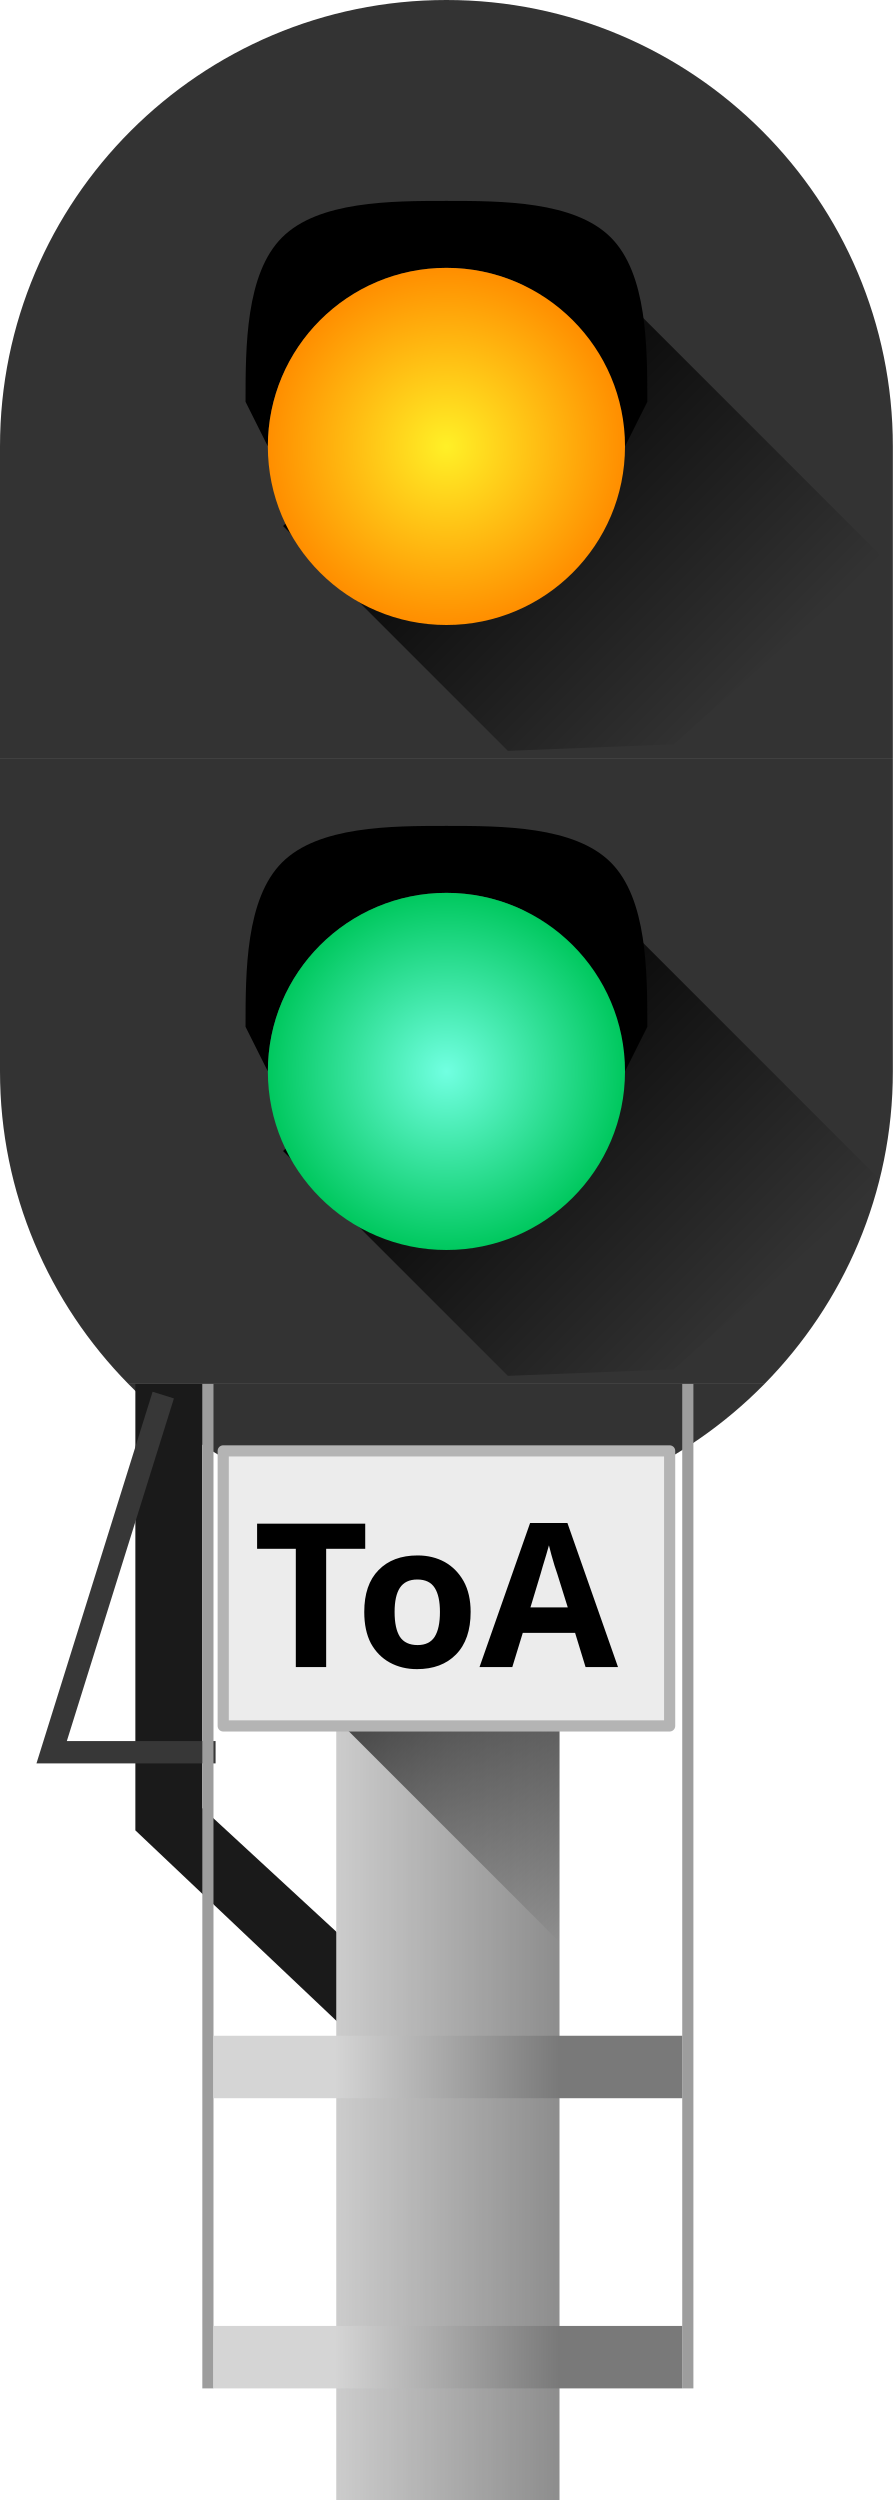
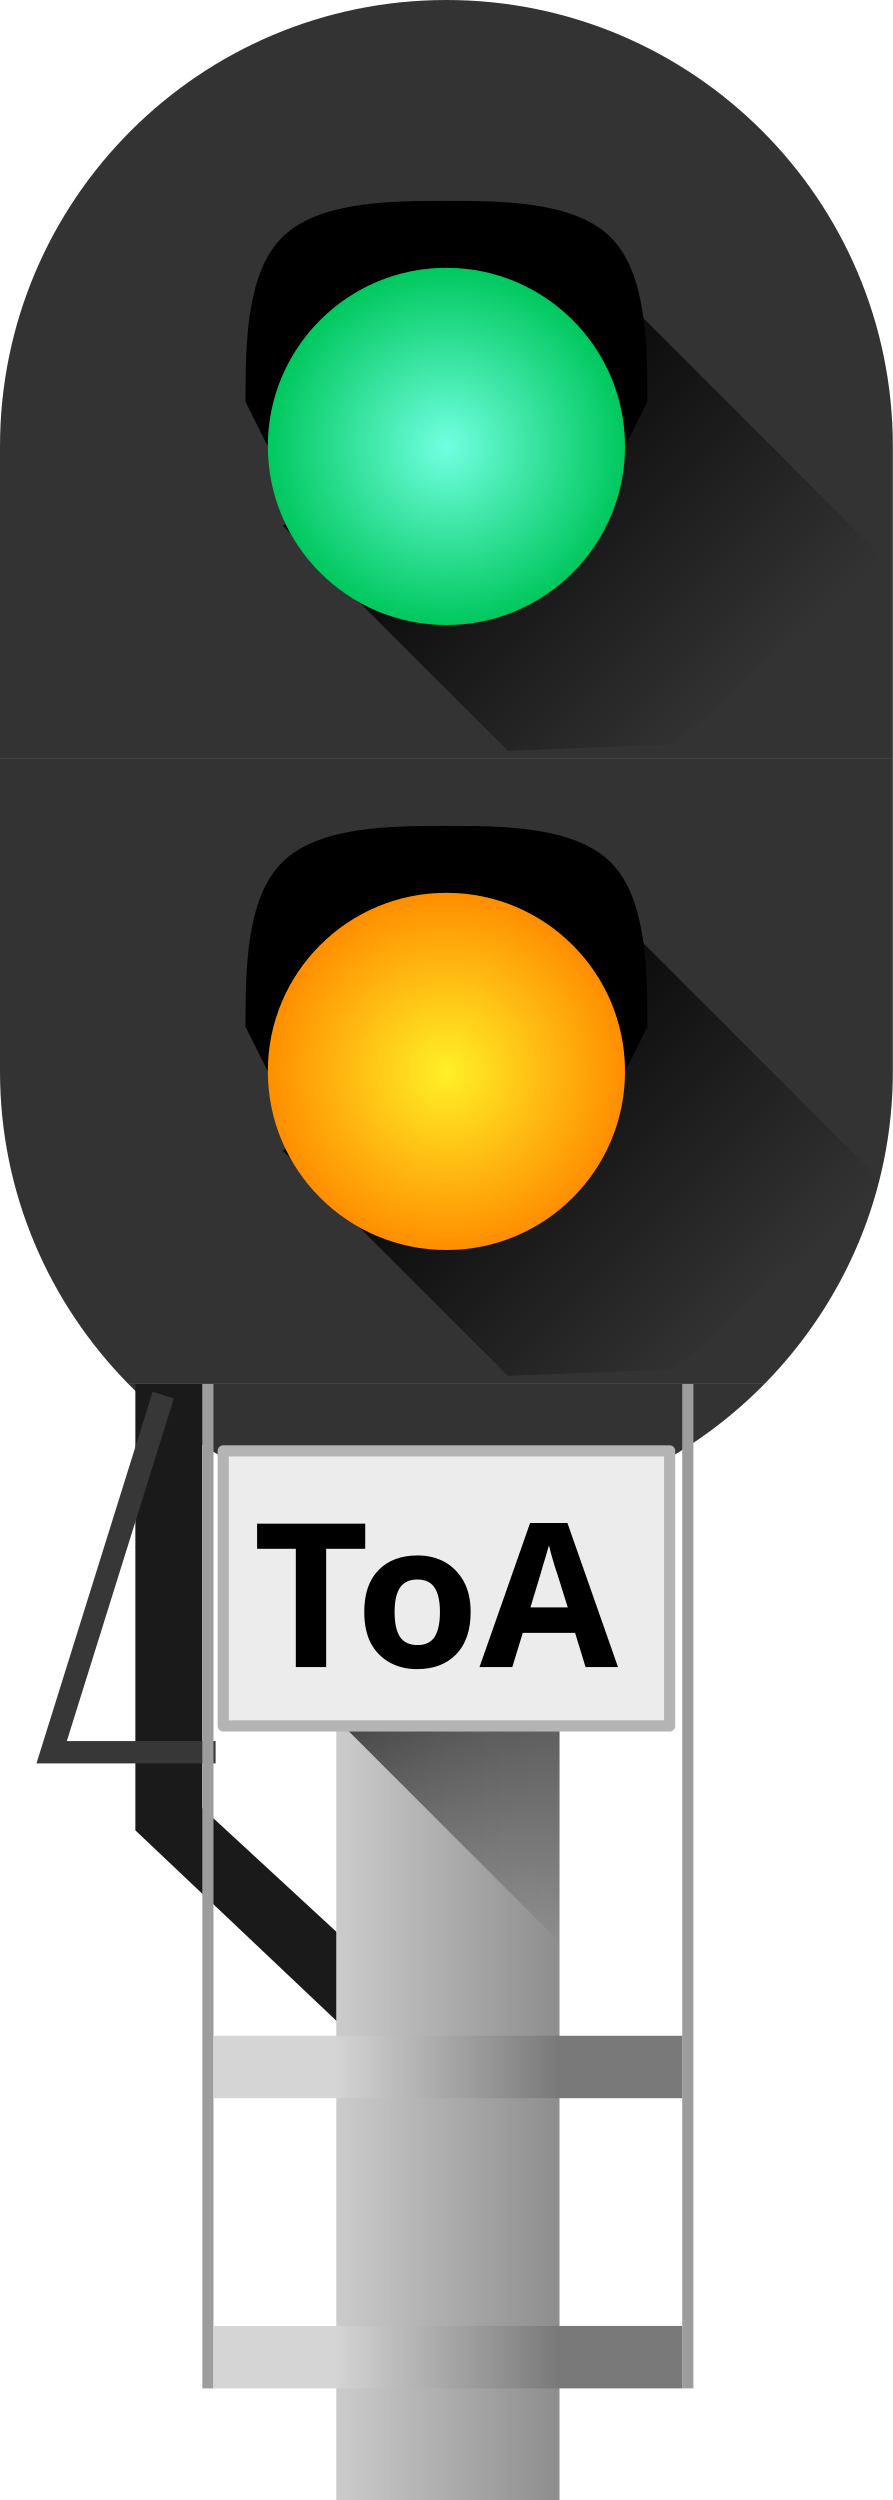
<svg xmlns="http://www.w3.org/2000/svg" xmlns:xlink="http://www.w3.org/1999/xlink" height="112" width="40" id="svg3169" version="1.0" xml:space="preserve">
  <defs id="defs3171">
    <linearGradient id="linearGradient3172">
      <stop style="stop-color:#fff027;stop-opacity:1;" offset="0" id="stop3174" />
      <stop style="stop-color:#ff8e00;stop-opacity:1;" offset="1" id="stop3176" />
    </linearGradient>
    <linearGradient id="linearGradient3203">
      <stop style="stop-color:#000000;stop-opacity:1;" offset="0" id="stop3205" />
      <stop style="stop-color:#000000;stop-opacity:0;" offset="1" id="stop3207" />
    </linearGradient>
    <linearGradient id="linearGradient4129">
      <stop style="stop-color:#71ffe1;stop-opacity:1;" offset="0" id="stop4131" />
      <stop style="stop-color:#00c85e;stop-opacity:1;" offset="1" id="stop4133" />
    </linearGradient>
-     <linearGradient xlink:href="#linearGradient3203" id="linearGradient3209" x1="8" y1="20" x2="8" y2="40" gradientUnits="userSpaceOnUse" gradientTransform="matrix(0.7954951,-0.7954951,0.7071068,0.7071068,3.54025,14.4244)" />
-     <linearGradient xlink:href="#linearGradient3203" id="linearGradient3254" gradientUnits="userSpaceOnUse" gradientTransform="matrix(0.7954951,-0.7954951,0.7071068,0.7071068,3.54025,14.4244)" x1="8" y1="20" x2="8" y2="40" />
-     <radialGradient xlink:href="#linearGradient4129" id="radialGradient3272" cx="111.071" cy="70.219" fx="111.071" fy="70.219" r="13.929" gradientUnits="userSpaceOnUse" gradientTransform="matrix(0.574359,0,0,0.574359,-38.79487,-5.516768)" />
-     <radialGradient xlink:href="#linearGradient3172" id="radialGradient3178-1" cx="111.071" cy="70.219" fx="111.071" fy="70.219" r="13.929" gradientUnits="userSpaceOnUse" />
    <linearGradient id="linearGradient7495">
      <stop style="stop-color:#d5d5d5;stop-opacity:1;" offset="0" id="stop7497" />
      <stop style="stop-color:#797979;stop-opacity:1;" offset="1" id="stop7499" />
    </linearGradient>
    <linearGradient id="linearGradient3444">
      <stop id="stop3446" offset="0" style="stop-color:#000000;stop-opacity:0;" />
      <stop id="stop3448" offset="1" style="stop-color:#000000;stop-opacity:0.309;" />
    </linearGradient>
    <linearGradient id="linearGradient3150">
      <stop style="stop-color:#000000;stop-opacity:0.68;" offset="0" id="stop3152" />
      <stop style="stop-color:#000000;stop-opacity:0;" offset="1" id="stop3154" />
    </linearGradient>
    <linearGradient xlink:href="#linearGradient7495" id="linearGradient7493" x1="19.915" y1="43.601" x2="29.995" y2="43.601" gradientUnits="userSpaceOnUse" />
    <linearGradient xlink:href="#linearGradient7495" id="linearGradient7544" gradientUnits="userSpaceOnUse" gradientTransform="translate(0,-13)" x1="19.915" y1="43.601" x2="29.995" y2="43.601" />
    <linearGradient xlink:href="#linearGradient3150" id="linearGradient3241" gradientUnits="userSpaceOnUse" gradientTransform="translate(0,-3)" x1="20" y1="18" x2="30" y2="28" />
    <linearGradient xlink:href="#linearGradient3444" id="linearGradient3244" gradientUnits="userSpaceOnUse" gradientTransform="matrix(1,0,0,1.09375,0,-4.6875)" x1="20" y1="34" x2="30" y2="34" />
+     <radialGradient xlink:href="#linearGradient4129" id="radialGradient3170" cx="111.071" cy="70.219" fx="111.071" fy="70.219" r="13.929" gradientUnits="userSpaceOnUse" spreadMethod="pad" />
+     <linearGradient xlink:href="#linearGradient3203" id="linearGradient368" gradientUnits="userSpaceOnUse" gradientTransform="matrix(0.7954951,-0.7954951,0.7071068,0.7071068,3.54025,14.4244)" x1="8" y1="20" x2="8" y2="40" />
+     <radialGradient xlink:href="#linearGradient3172" id="radialGradient3272" cx="111.071" cy="70.219" fx="111.071" fy="70.219" r="13.929" gradientUnits="userSpaceOnUse" />
+     <linearGradient xlink:href="#linearGradient3203" id="linearGradient438" gradientUnits="userSpaceOnUse" gradientTransform="matrix(0.7954951,-0.7954951,0.7071068,0.7071068,3.54025,14.4244)" x1="8" y1="20" x2="8" y2="40" />
  </defs>
  <g id="layer1" transform="translate(-5,13.18567)">
-     <path style="color:#000000;display:inline;overflow:visible;visibility:visible;fill:#333333;fill-opacity:1;fill-rule:nonzero;stroke:none;stroke-width:2;stroke-linecap:butt;stroke-linejoin:round;stroke-miterlimit:4;stroke-dashoffset:0;stroke-opacity:1;marker:none;marker-start:none;marker-mid:none;marker-end:none;enable-background:accumulate" d="m 5,20.814 v 14 c 0,5.457 2.203,10.39 5.75,14 h 28.5 c 3.547,-3.61 5.75,-8.543 5.75,-14 V 20.814 Z" id="path3513" />
-     <g id="g3250" transform="translate(0,9.814329)">
-       <path id="path3185" d="m 25,14 c -2.484,0 -5.734,0.008 -7.363,1.637 C 16.008,17.266 16,20.516 16,23 l 1,2 c 0,-4.416 3.584,-8 8,-8 4.416,0 8,3.584 8,8 l 1,-2 C 34,20.516 33.992,17.266 32.363,15.637 30.734,14.008 27.484,14 25,14 Z" style="color:#000000;display:inline;overflow:visible;visibility:visible;opacity:1;fill:#000000;fill-opacity:1;fill-rule:nonzero;stroke:none;stroke-width:2;stroke-linecap:butt;stroke-linejoin:round;stroke-miterlimit:4;stroke-dasharray:none;stroke-dashoffset:0;stroke-opacity:1;marker:none;marker-start:none;marker-mid:none;marker-end:none;enable-background:accumulate" />
-       <path id="rect3192" d="M 30.41,15.839 44.552,29.981 35.188,38.345 27.753,38.638 17.682,28.567 Z" style="color:#000000;display:inline;overflow:visible;visibility:visible;fill:url(#linearGradient3254);fill-opacity:1;fill-rule:nonzero;stroke:none;stroke-width:2;stroke-linecap:butt;stroke-linejoin:round;stroke-miterlimit:4;stroke-dashoffset:0;stroke-opacity:1;marker:none;marker-start:none;marker-mid:none;marker-end:none;enable-background:accumulate" />
-     </g>
-     <circle style="color:#000000;display:inline;overflow:visible;visibility:visible;opacity:1;fill:url(#radialGradient3272);fill-opacity:1;fill-rule:nonzero;stroke:none;stroke-width:1;stroke-linecap:butt;stroke-linejoin:miter;stroke-miterlimit:4;stroke-dasharray:none;stroke-dashoffset:0;stroke-opacity:1;marker:none;marker-start:none;marker-mid:none;marker-end:none;enable-background:accumulate" id="path3140" cx="25" cy="34.814" r="8" />
-     <g id="layer1-3" transform="translate(1e-6,-19.18567)">
-       <path style="color:#000000;display:inline;overflow:visible;visibility:visible;fill:#333333;fill-opacity:1;fill-rule:nonzero;stroke:none;stroke-width:2;stroke-linecap:butt;stroke-linejoin:round;stroke-miterlimit:4;stroke-dashoffset:0;stroke-opacity:1;marker:none;marker-start:none;marker-mid:none;marker-end:none;enable-background:accumulate" d="M 5,40 V 26 c 0,-11.04 8.96,-20 20,-20 11.04,0 20,8.96 20,20 v 14" id="path3177" />
-       <g id="g3250-6" transform="translate(0,1)">
-         <path id="path3185-2" d="m 25,14 c -2.484,0 -5.734,0.008 -7.363,1.637 C 16.008,17.266 16,20.516 16,23 l 1,2 c 0,-4.416 3.584,-8 8,-8 4.416,0 8,3.584 8,8 l 1,-2 C 34,20.516 33.992,17.266 32.363,15.637 30.734,14.008 27.484,14 25,14 Z" style="color:#000000;display:inline;overflow:visible;visibility:visible;opacity:1;fill:#000000;fill-opacity:1;fill-rule:nonzero;stroke:none;stroke-width:2;stroke-linecap:butt;stroke-linejoin:round;stroke-miterlimit:4;stroke-dasharray:none;stroke-dashoffset:0;stroke-opacity:1;marker:none;marker-start:none;marker-mid:none;marker-end:none;enable-background:accumulate" />
-         <path id="rect3192-4" d="M 30.41,15.839 44.552,29.981 35.188,38.345 27.753,38.638 17.682,28.567 Z" style="color:#000000;display:inline;overflow:visible;visibility:visible;fill:url(#linearGradient3209);fill-opacity:1;fill-rule:nonzero;stroke:none;stroke-width:2;stroke-linecap:butt;stroke-linejoin:round;stroke-miterlimit:4;stroke-dashoffset:0;stroke-opacity:1;marker:none;marker-start:none;marker-mid:none;marker-end:none;enable-background:accumulate" />
-       </g>
-       <circle style="color:#000000;display:inline;overflow:visible;visibility:visible;opacity:1;fill:url(#radialGradient3178-1);fill-opacity:1;fill-rule:nonzero;stroke:none;stroke-width:1;stroke-linecap:butt;stroke-linejoin:miter;stroke-miterlimit:4;stroke-dasharray:none;stroke-dashoffset:0;stroke-opacity:1;marker:none;marker-start:none;marker-mid:none;marker-end:none;enable-background:accumulate" id="path3142" transform="matrix(0.574359,0,0,0.574359,-38.79487,-14.3311)" cx="111.071" cy="70.219" r="13.929" />
-     </g>
    <g id="layer1-0" transform="translate(0.06401,48.81433)">
      <path id="path3177-0" d="m 10.686,0 c 3.629,3.693 8.667,6 14.25,6 5.583,0 10.621,-2.307 14.25,-6 z" style="color:#000000;display:inline;overflow:visible;visibility:visible;fill:#333333;fill-opacity:1;fill-rule:nonzero;stroke:none;stroke-width:2;stroke-linecap:butt;stroke-linejoin:round;stroke-miterlimit:4;stroke-dashoffset:0;stroke-opacity:1;marker:none;marker-start:none;marker-mid:none;marker-end:none;enable-background:accumulate" />
      <g id="g7549">
        <path id="rect3488" d="M 20.5,29 11,20 V 4e-7 h 3 V 19 l 6.5,6" style="color:#000000;display:inline;overflow:visible;visibility:visible;fill:#1a1a1a;fill-opacity:1;fill-rule:nonzero;stroke:none;stroke-width:0.5;stroke-linecap:butt;stroke-linejoin:round;stroke-miterlimit:4;stroke-dashoffset:0;stroke-opacity:1;marker:none;marker-start:none;marker-mid:none;marker-end:none;enable-background:accumulate" />
        <path id="path4514" d="M 12.25,0.5 7.25,16.5 h 7.344" style="fill:none;fill-rule:evenodd;stroke:#373737;stroke-width:1px;stroke-linecap:butt;stroke-linejoin:miter;stroke-opacity:1" />
        <path id="rect5485" d="M 14.25,44.75 V 0.25 m 21.5,0 V 44.75" style="color:#000000;display:inline;overflow:visible;visibility:visible;fill:none;fill-opacity:1;fill-rule:nonzero;stroke:#9d9d9d;stroke-width:0.5;stroke-linecap:square;stroke-linejoin:round;stroke-miterlimit:4;stroke-dashoffset:0;stroke-opacity:1;marker:none;marker-start:none;marker-mid:none;marker-end:none;enable-background:accumulate" />
      </g>
      <g id="g3250-2">
        <rect y="15" x="20" height="35" width="10" id="rect3209" style="color:#000000;display:inline;overflow:visible;visibility:visible;fill:#cccccc;fill-opacity:1;fill-rule:nonzero;stroke:none;stroke-width:0.5;stroke-linecap:butt;stroke-linejoin:round;stroke-miterlimit:4;stroke-dasharray:none;stroke-dashoffset:0;stroke-opacity:1;marker:none;marker-start:none;marker-mid:none;marker-end:none;enable-background:accumulate" />
        <g id="g3246">
          <rect style="color:#000000;display:inline;overflow:visible;visibility:visible;fill:url(#linearGradient3244);fill-opacity:1;fill-rule:nonzero;stroke:none;stroke-width:0.5;stroke-linecap:butt;stroke-linejoin:round;stroke-miterlimit:4;stroke-dasharray:none;stroke-dashoffset:0;stroke-opacity:1;marker:none;marker-start:none;marker-mid:none;marker-end:none;enable-background:accumulate" id="rect3211" width="10" height="35" x="20" y="15" />
          <path style="color:#000000;display:inline;overflow:visible;visibility:visible;fill:url(#linearGradient3241);fill-opacity:1;fill-rule:nonzero;stroke:none;stroke-width:0.5;stroke-linecap:butt;stroke-linejoin:round;stroke-miterlimit:4;stroke-dashoffset:0;stroke-opacity:1;marker:none;marker-start:none;marker-mid:none;marker-end:none;enable-background:accumulate" d="m 20,15 h 5 5 v 5 5 z" id="rect3236" />
        </g>
      </g>
      <rect style="color:#000000;display:inline;overflow:visible;visibility:visible;opacity:1;fill:url(#linearGradient7493);fill-opacity:1;fill-rule:nonzero;stroke:none;stroke-width:0.5;stroke-linecap:butt;stroke-linejoin:round;stroke-miterlimit:4;stroke-dasharray:none;stroke-dashoffset:0;stroke-opacity:1;marker:none;marker-start:none;marker-mid:none;marker-end:none;enable-background:accumulate" id="rect5547" width="21" height="2.798" x="14.5" y="42.202" />
      <rect style="color:#000000;display:inline;overflow:visible;visibility:visible;fill:url(#linearGradient7544);fill-opacity:1;fill-rule:nonzero;stroke:none;stroke-width:0.5;stroke-linecap:butt;stroke-linejoin:round;stroke-miterlimit:4;stroke-dasharray:none;stroke-dashoffset:0;stroke-opacity:1;marker:none;marker-start:none;marker-mid:none;marker-end:none;enable-background:accumulate" id="rect7505" width="21" height="2.798" x="14.5" y="29.202" />
      <rect style="color:#000000;display:inline;overflow:visible;visibility:visible;fill:#ececec;fill-opacity:1;fill-rule:nonzero;stroke:#b4b4b4;stroke-width:0.5;stroke-linecap:butt;stroke-linejoin:round;stroke-miterlimit:4;stroke-dasharray:none;stroke-dashoffset:0;stroke-opacity:1;marker:none;marker-start:none;marker-mid:none;marker-end:none;enable-background:accumulate" id="rect2177" width="20" height="12.322" x="14.936" y="3" />
      <g id="g3260" transform="translate(0.2001247,1)">
        <text id="text2221" y="11.682" x="16.068" style="color:#000000;font-style:normal;font-variant:normal;font-weight:bold;font-stretch:normal;line-height:0%;font-family:ISOCP;text-indent:0;text-align:start;text-decoration:none;text-decoration-line:none;letter-spacing:normal;word-spacing:normal;text-transform:none;writing-mode:lr-tb;direction:ltr;text-anchor:start;display:inline;overflow:visible;visibility:visible;opacity:1;fill:#000000;fill-opacity:1;fill-rule:nonzero;stroke:none;stroke-width:1;stroke-linecap:butt;stroke-linejoin:miter;stroke-miterlimit:4;stroke-dasharray:none;stroke-dashoffset:0;stroke-opacity:1;marker:none;marker-start:none;marker-mid:none;marker-end:none;enable-background:accumulate" xml:space="preserve">
          <tspan style="font-weight:bold;font-size:9px;line-height:0;font-family:Tahoma" y="11.682" x="16.068" id="tspan3288">ToA</tspan>
        </text>
      </g>
    </g>
+     <g id="layer1-4" transform="translate(1e-6,-19.18567)">
+       <path style="color:#000000;display:inline;overflow:visible;visibility:visible;fill:#333333;fill-opacity:1;fill-rule:nonzero;stroke:none;stroke-width:2;stroke-linecap:butt;stroke-linejoin:round;stroke-miterlimit:4;stroke-dashoffset:0;stroke-opacity:1;marker:none;marker-start:none;marker-mid:none;marker-end:none;enable-background:accumulate" d="M 5,40 V 26 c 0,-11.04 8.96,-20 20,-20 11.04,0 20,8.96 20,20 v 14" id="path3177" />
+       <g id="g3250-8" transform="translate(0,1)">
+         <path id="path3185-4" d="m 25,14 c -2.484,0 -5.734,0.008 -7.363,1.637 C 16.008,17.266 16,20.516 16,23 l 1,2 c 0,-4.416 3.584,-8 8,-8 4.416,0 8,3.584 8,8 l 1,-2 C 34,20.516 33.992,17.266 32.363,15.637 30.734,14.008 27.484,14 25,14 Z" style="color:#000000;display:inline;overflow:visible;visibility:visible;opacity:1;fill:#000000;fill-opacity:1;fill-rule:nonzero;stroke:none;stroke-width:2;stroke-linecap:butt;stroke-linejoin:round;stroke-miterlimit:4;stroke-dasharray:none;stroke-dashoffset:0;stroke-opacity:1;marker:none;marker-start:none;marker-mid:none;marker-end:none;enable-background:accumulate" />
+         <path id="rect3192-7" d="M 30.41,15.839 44.552,29.981 35.188,38.345 27.753,38.638 17.682,28.567 Z" style="color:#000000;display:inline;overflow:visible;visibility:visible;fill:url(#linearGradient368);fill-opacity:1;fill-rule:nonzero;stroke:none;stroke-width:2;stroke-linecap:butt;stroke-linejoin:round;stroke-miterlimit:4;stroke-dashoffset:0;stroke-opacity:1;marker:none;marker-start:none;marker-mid:none;marker-end:none;enable-background:accumulate" />
+       </g>
+       <circle style="color:#000000;display:inline;overflow:visible;visibility:visible;opacity:1;fill:url(#radialGradient3170);fill-opacity:1;fill-rule:nonzero;stroke:none;stroke-width:1;stroke-linecap:butt;stroke-linejoin:miter;stroke-miterlimit:4;stroke-dasharray:none;stroke-dashoffset:0;stroke-opacity:1;marker:none;marker-start:none;marker-mid:none;marker-end:none;enable-background:accumulate" id="path3144" transform="matrix(0.574359,0,0,0.574359,-38.79487,-14.3311)" cx="111.071" cy="70.219" r="13.929" />
+     </g>
+     <g id="layer1-2" transform="translate(7e-7,20.81433)">
+       <path style="color:#000000;display:inline;overflow:visible;visibility:visible;fill:#333333;fill-opacity:1;fill-rule:nonzero;stroke:none;stroke-width:2;stroke-linecap:butt;stroke-linejoin:round;stroke-miterlimit:4;stroke-dashoffset:0;stroke-opacity:1;marker:none;marker-start:none;marker-mid:none;marker-end:none;enable-background:accumulate" d="M 5,2e-7 V 14 c 0,5.457 2.203,10.39 5.75,14 h 28.5 C 42.797,24.39 45,19.457 45,14 V 2e-7 Z" id="path3513" />
+       <g id="g3250" transform="translate(0,-11)">
+         <path id="path3185" d="m 25,14 c -2.484,0 -5.734,0.008 -7.363,1.637 C 16.008,17.266 16,20.516 16,23 l 1,2 c 0,-4.416 3.584,-8 8,-8 4.416,0 8,3.584 8,8 l 1,-2 C 34,20.516 33.992,17.266 32.363,15.637 30.734,14.008 27.484,14 25,14 Z" style="color:#000000;display:inline;overflow:visible;visibility:visible;opacity:1;fill:#000000;fill-opacity:1;fill-rule:nonzero;stroke:none;stroke-width:2;stroke-linecap:butt;stroke-linejoin:round;stroke-miterlimit:4;stroke-dasharray:none;stroke-dashoffset:0;stroke-opacity:1;marker:none;marker-start:none;marker-mid:none;marker-end:none;enable-background:accumulate" />
+         <path id="rect3192" d="M 30.41,15.839 44.552,29.981 35.188,38.345 27.753,38.638 17.682,28.567 Z" style="color:#000000;display:inline;overflow:visible;visibility:visible;fill:url(#linearGradient438);fill-opacity:1;fill-rule:nonzero;stroke:none;stroke-width:2;stroke-linecap:butt;stroke-linejoin:round;stroke-miterlimit:4;stroke-dashoffset:0;stroke-opacity:1;marker:none;marker-start:none;marker-mid:none;marker-end:none;enable-background:accumulate" />
+       </g>
+       <circle style="color:#000000;display:inline;overflow:visible;visibility:visible;opacity:1;fill:url(#radialGradient3272);fill-opacity:1;fill-rule:nonzero;stroke:none;stroke-width:1;stroke-linecap:butt;stroke-linejoin:miter;stroke-miterlimit:4;stroke-dasharray:none;stroke-dashoffset:0;stroke-opacity:1;marker:none;marker-start:none;marker-mid:none;marker-end:none;enable-background:accumulate" id="path3140" transform="matrix(0.574359,0,0,0.574359,-38.79487,-26.3311)" cx="111.071" cy="70.219" r="13.929" />
+     </g>
  </g>
</svg>
